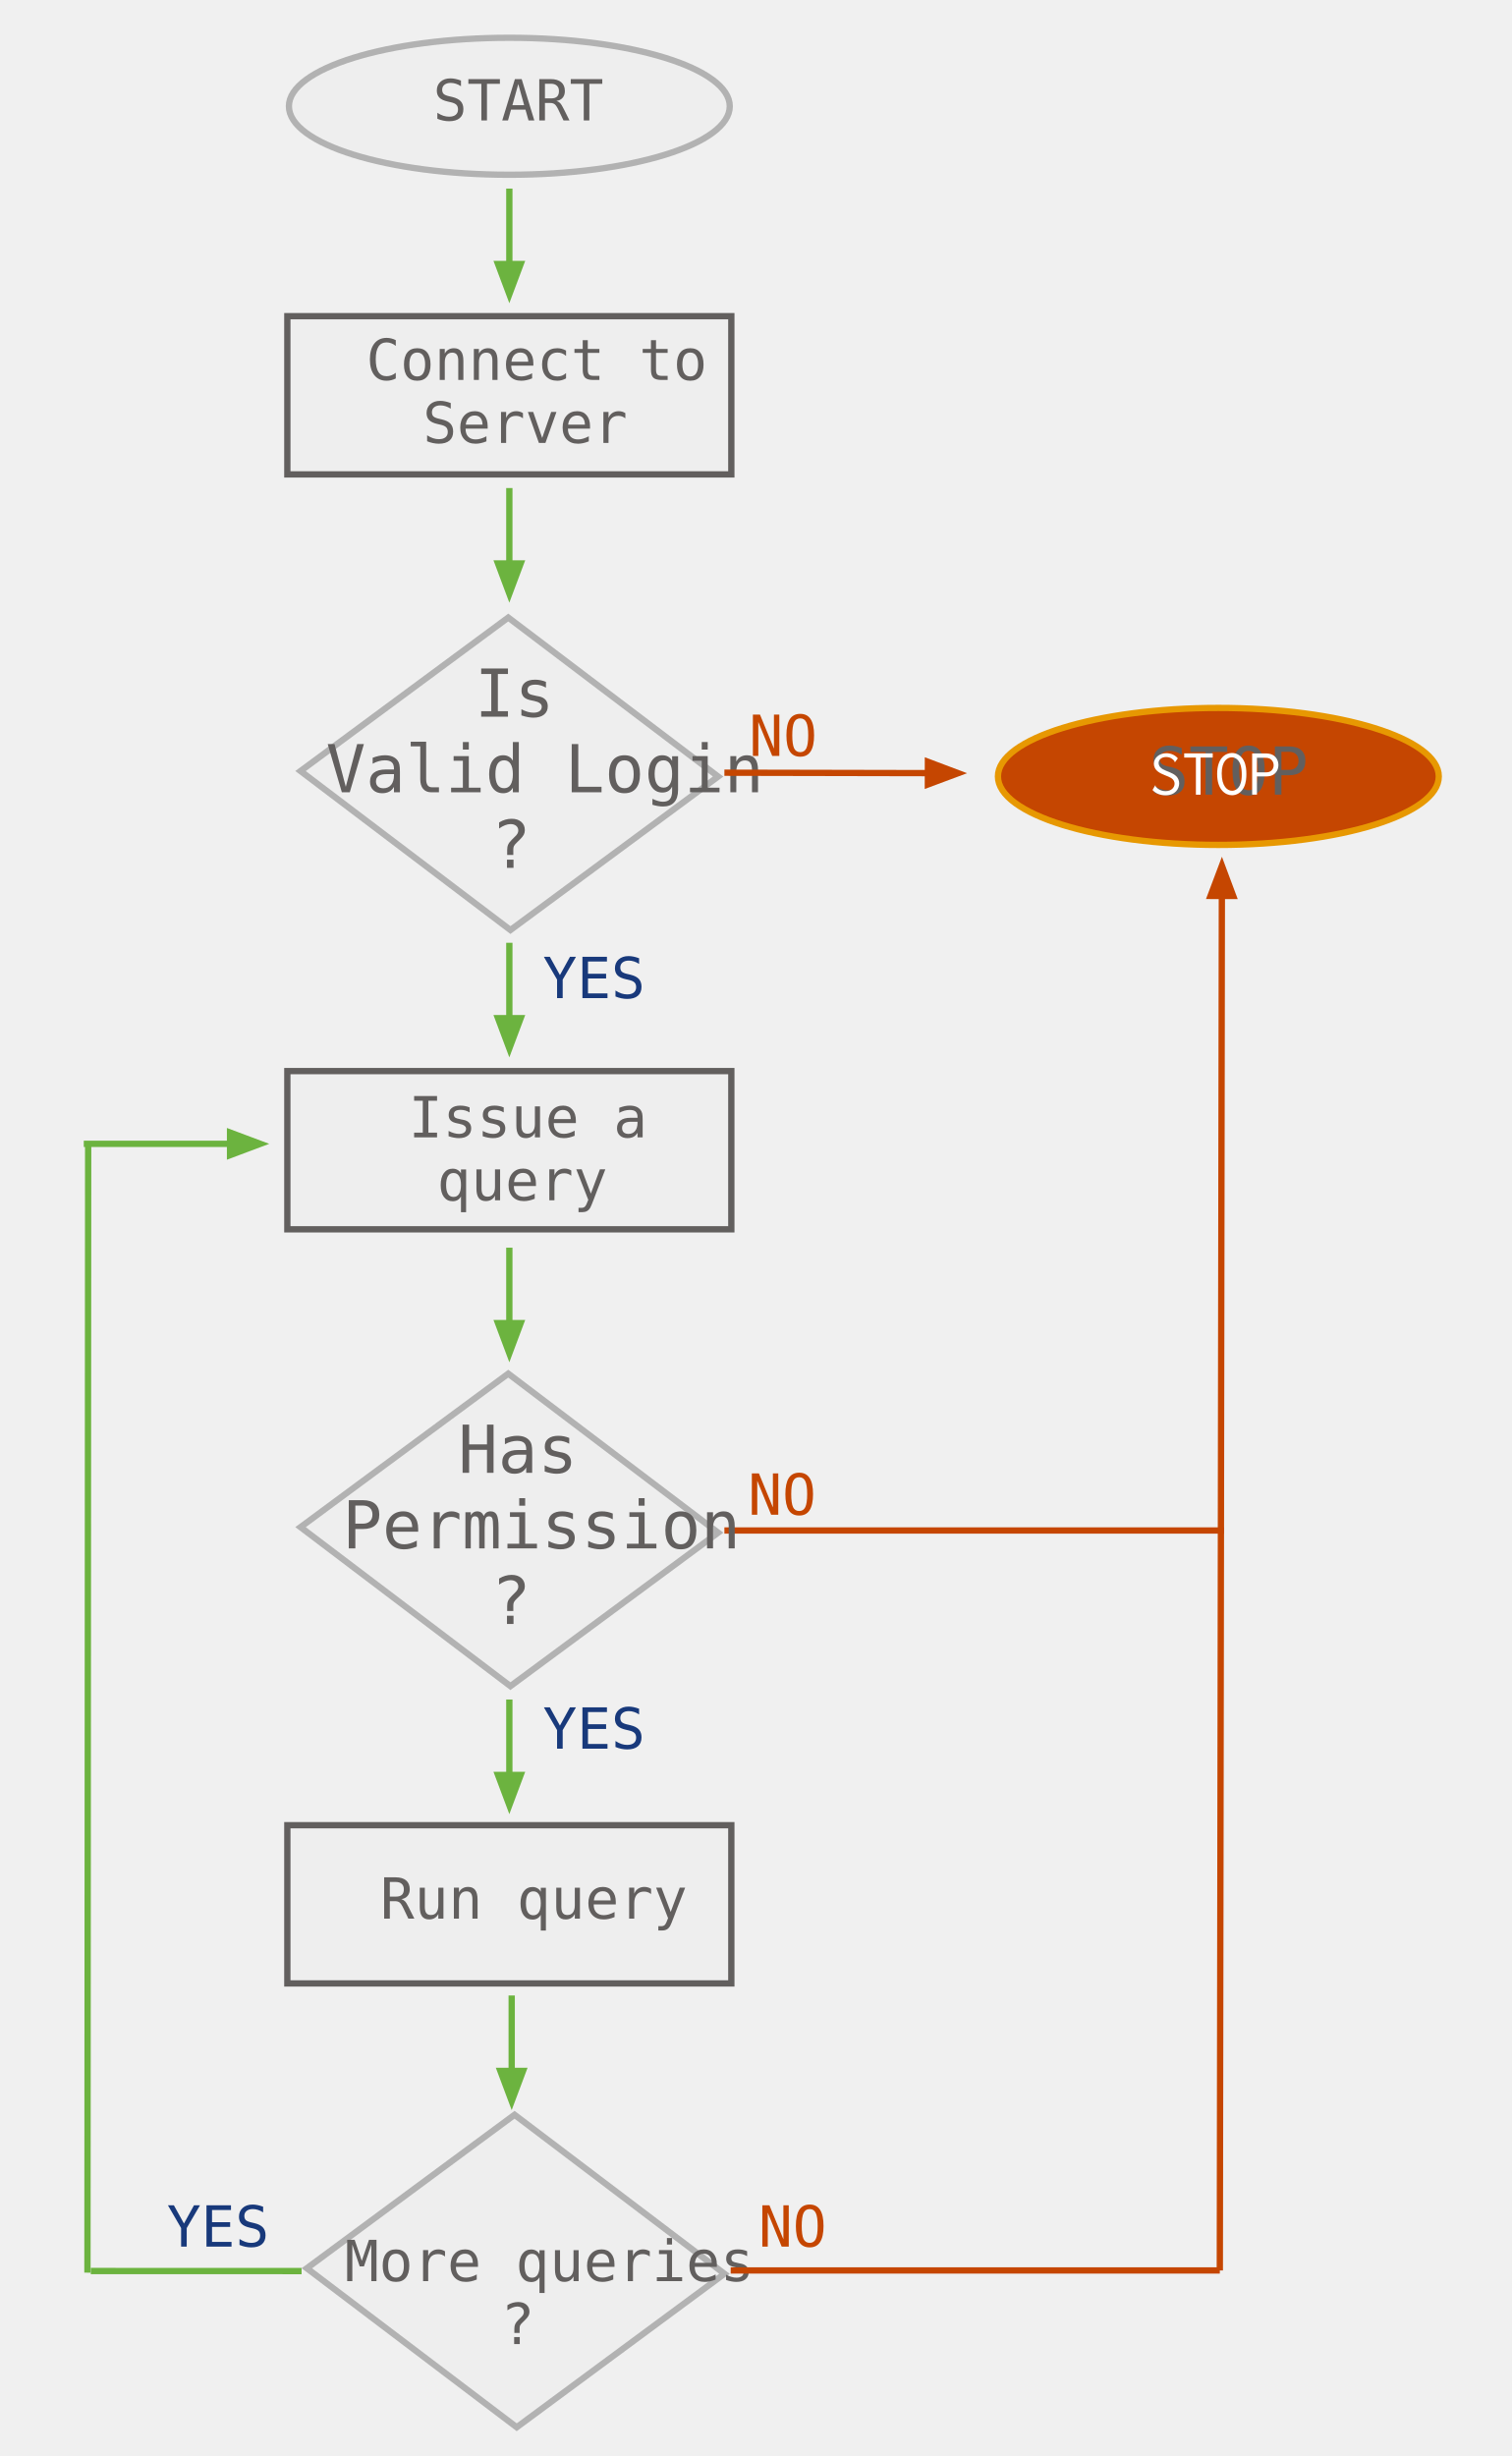
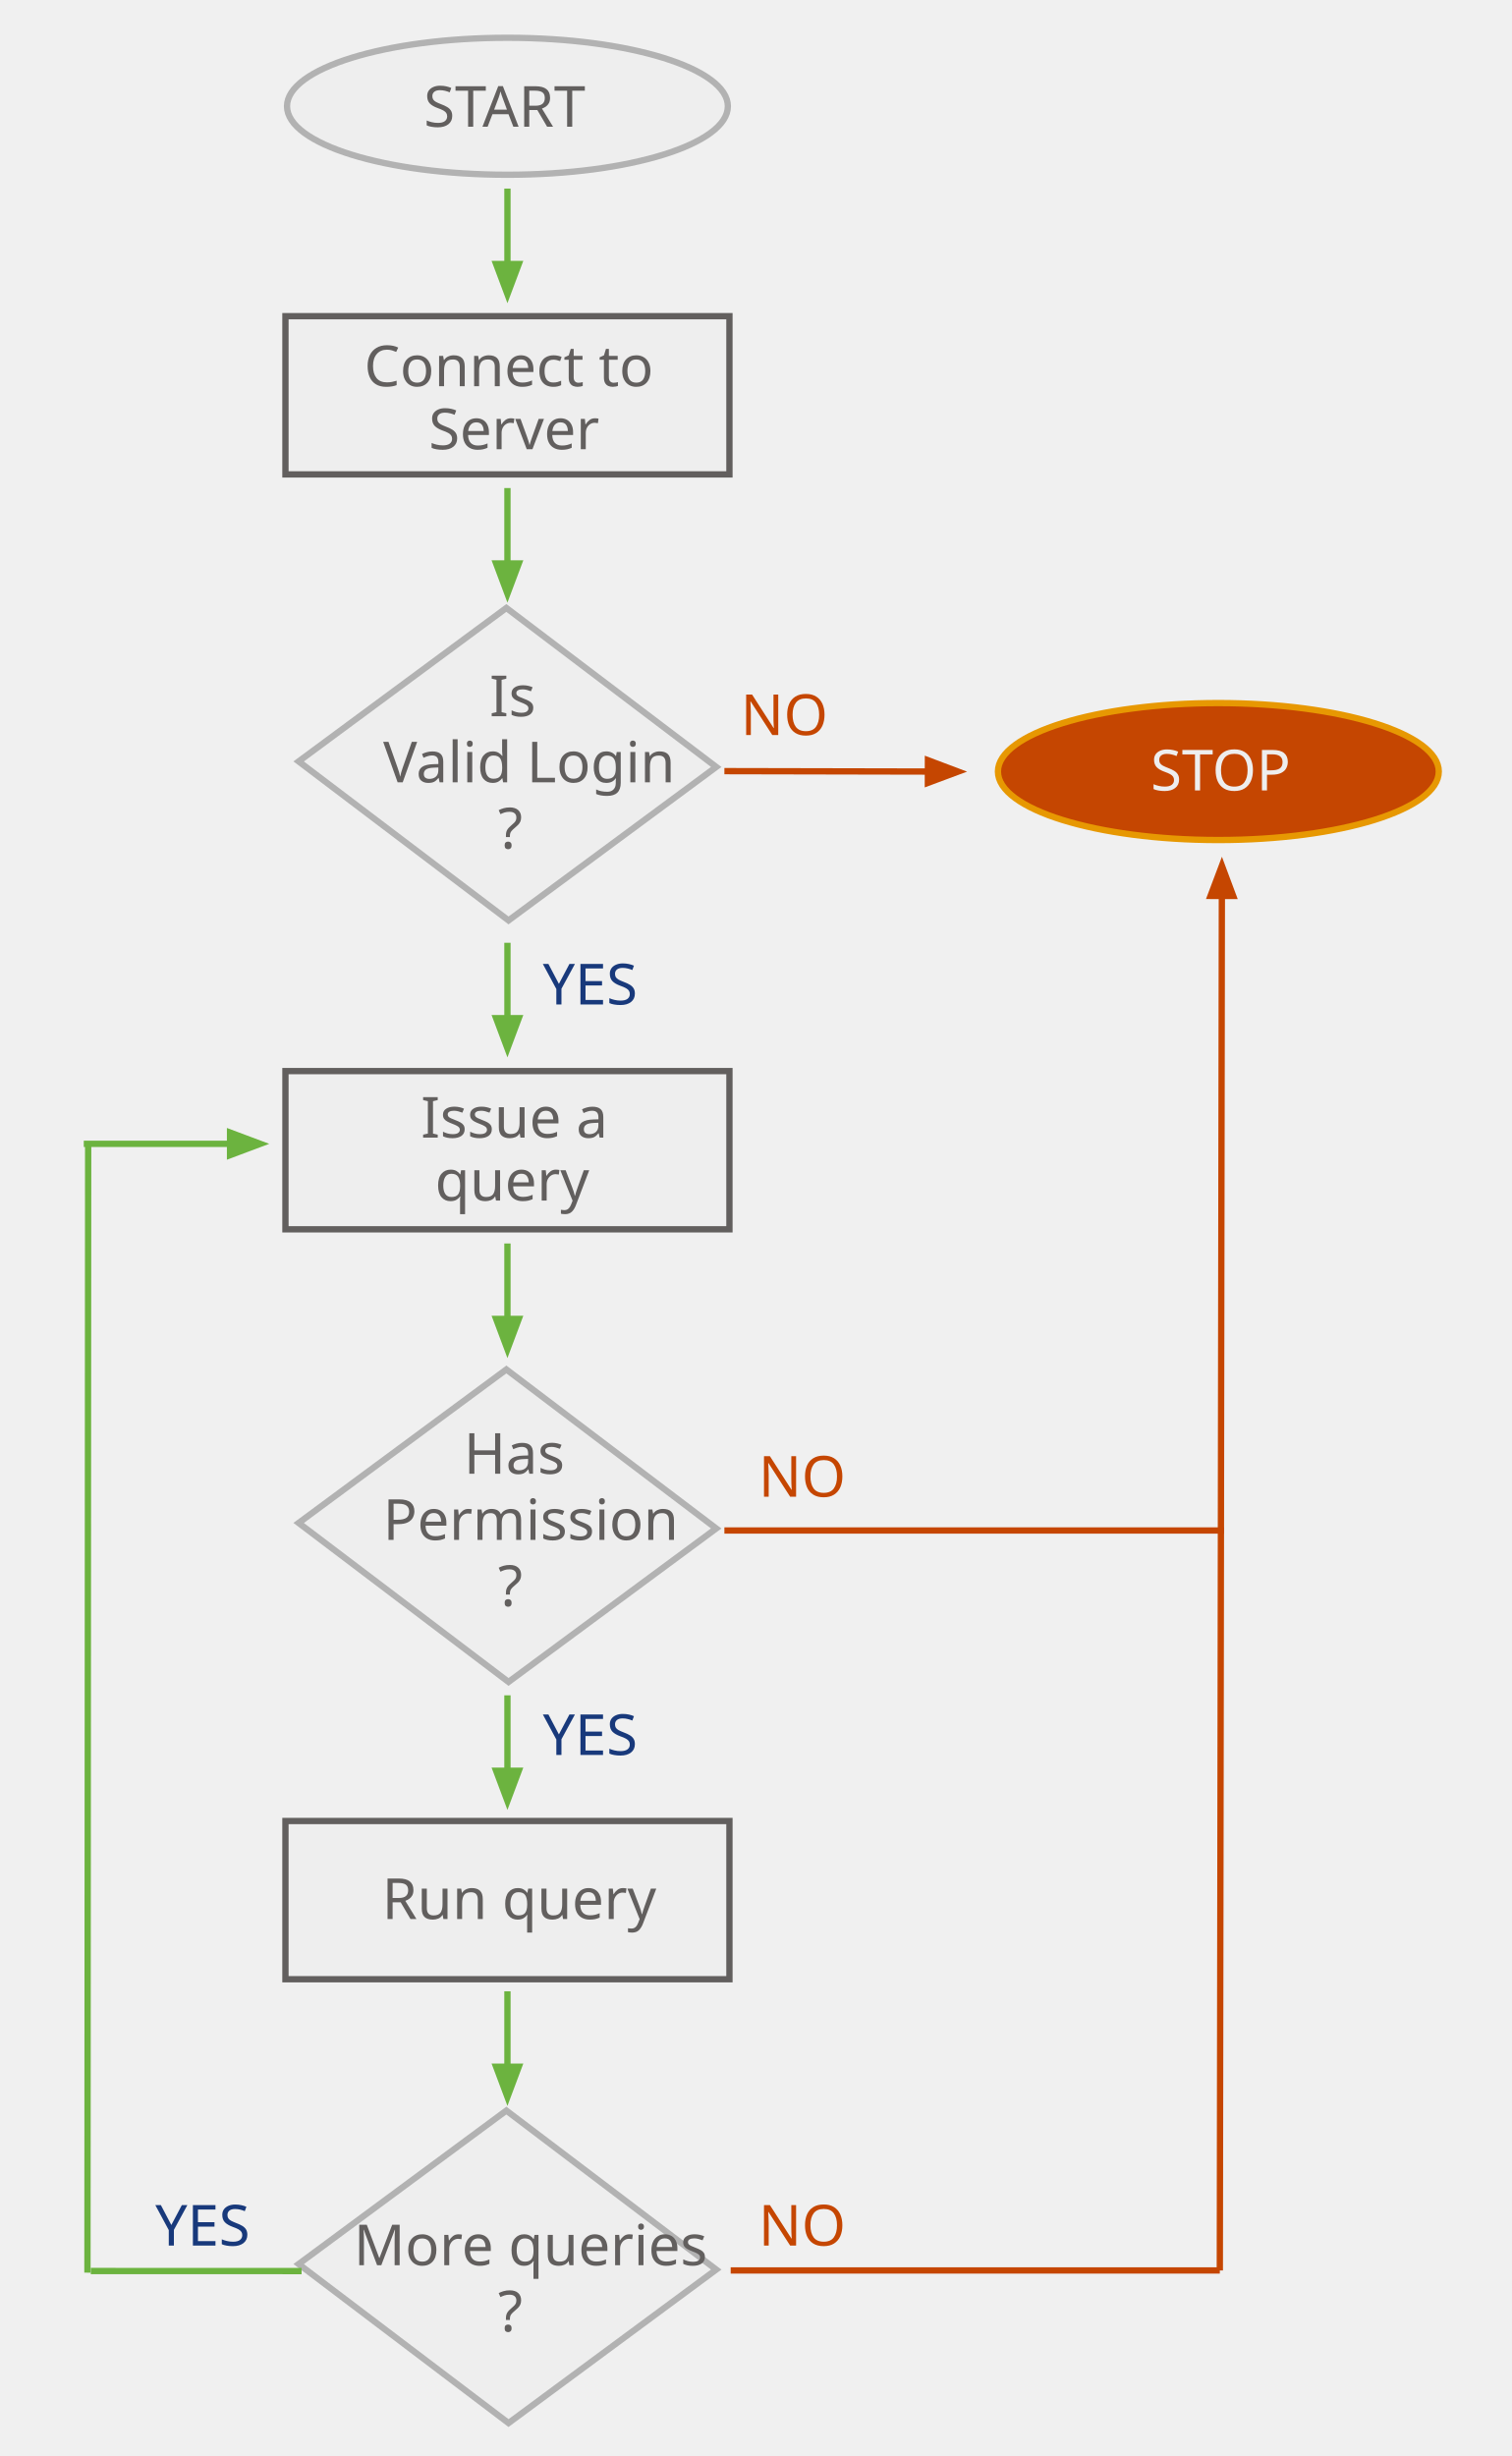
<svg xmlns="http://www.w3.org/2000/svg" version="1.1" x="0" y="0" width="480" height="780" viewBox="0, 0, 480, 780">
  <g id="Layer_1">
    <g>
-       <path d="M161.75,55.5 C123.09,55.5 91.75,45.762 91.75,33.75 C91.75,21.738 123.09,12 161.75,12 C200.41,12 231.75,21.738 231.75,33.75 C231.75,45.762 200.41,55.5 161.75,55.5 z" fill="#EEEEEE" />
-       <path d="M161.75,55.5 C123.09,55.5 91.75,45.762 91.75,33.75 C91.75,21.738 123.09,12 161.75,12 C200.41,12 231.75,21.738 231.75,33.75 C231.75,45.762 200.41,55.5 161.75,55.5 z" fill-opacity="0" stroke="#B2B2B2" stroke-width="2" />
-     </g>
-     <text transform="matrix(1, 0, 0, 1, 161.25, 33.25)">
-       <tspan x="-23.75" y="5" font-family="Inconsolata" font-size="18" fill="#625F5E">START</tspan>
-     </text>
-     <g>
-       <path d="M91.25,100.417 L232.25,100.417 L232.25,150.667 L91.25,150.667 L91.25,100.417 z" fill="#EEEEEE" />
-       <path d="M91.25,100.417 L232.25,100.417 L232.25,150.667 L91.25,150.667 L91.25,100.417 z" fill-opacity="0" stroke="#625F5E" stroke-width="2" />
-     </g>
-     <text transform="matrix(1, 0, 0, 1, 161.25, 125.042)">
-       <tspan x="-45" y="-4.375" font-family="Inconsolata" font-size="18" fill="#625F5E">Connect to</tspan>
-       <tspan x="-27" y="15.625" font-family="Inconsolata" font-size="18" fill="#625F5E">Server</tspan>
-     </text>
-     <g>
-       <path d="M95.441,244.875 L161.405,196.13 L228.059,246.625 L162.095,295.37 L95.441,244.875 z" fill="#EEEEEE" />
-       <path d="M95.441,244.875 L161.405,196.13 L228.059,246.625 L162.095,295.37 L95.441,244.875 z" fill-opacity="0" stroke="#B2B2B2" stroke-width="2" />
-     </g>
-     <text transform="matrix(1, 0, 0, 1, 161.25, 248.25)">
-       <tspan x="-10.5" y="-20.625" font-family="Inconsolata" font-size="21" fill="#625F5E">Is</tspan>
-       <tspan x="-57.75" y="3.375" font-family="Inconsolata" font-size="21" fill="#625F5E">Valid Login</tspan>
-       <tspan x="-5.25" y="27.375" font-family="Inconsolata" font-size="21" fill="#625F5E">?</tspan>
-     </text>
-     <g>
-       <path d="M91.25,340.167 L232.25,340.167 L232.25,390.417 L91.25,390.417 L91.25,340.167 z" fill="#EEEEEE" />
-       <path d="M91.25,340.167 L232.25,340.167 L232.25,390.417 L91.25,390.417 L91.25,340.167 z" fill-opacity="0" stroke="#625F5E" stroke-width="2" />
-     </g>
-     <text transform="matrix(1, 0, 0, 1, 161.25, 367.661)">
-       <tspan x="-31.5" y="-6.451" font-family="Inconsolata" font-size="18" fill="#625F5E">Issue a </tspan>
-       <tspan x="-22.5" y="13.549" font-family="Inconsolata" font-size="18" fill="#625F5E">query</tspan>
-     </text>
-     <g>
-       <path d="M161.75,59.893 L161.75,83.843" fill-opacity="0" stroke="#6CB33F" stroke-width="2" />
-       <path d="M158.15,83.843 L161.75,93.443 L165.35,83.843 z" fill="#6CB33F" fill-opacity="1" stroke="#6CB33F" stroke-width="2" stroke-opacity="1" />
+       <g>
+         <path d="M94.839,241.823 L160.803,193.078 L227.457,243.573 L161.493,292.318 L94.839,241.823 z" fill="#EEEEEE" />
+         <path d="M94.839,241.823 L160.803,193.078 L227.457,243.573 L161.493,292.318 L94.839,241.823 z" fill-opacity="0" stroke="#B2B2B2" stroke-width="2" />
+       </g>
+       <text transform="matrix(1, 0, 0, 1, 161.148, 242.698)">
+         <tspan x="-5.713" y="-15.24" font-family="GillSans" font-size="18" fill="#625F5E">Is</tspan>
+         <tspan x="-39.463" y="5.76" font-family="GillSans" font-size="18" fill="#625F5E">Valid Login</tspan>
+         <tspan x="-2.997" y="26.76" font-family="GillSans" font-size="18" fill="#625F5E">?</tspan>
+       </text>
    </g>
    <g>
-       <path d="M161.75,155 L161.75,178.95" fill-opacity="0" stroke="#6CB33F" stroke-width="2" />
-       <path d="M158.15,178.95 L161.75,188.55 L165.35,178.95 z" fill="#6CB33F" fill-opacity="1" stroke="#6CB33F" stroke-width="2" stroke-opacity="1" />
+       <g>
+         <path d="M90.648,340.167 L231.648,340.167 L231.648,390.417 L90.648,390.417 L90.648,340.167 z" fill="#EEEEEE" />
+         <path d="M90.648,340.167 L231.648,340.167 L231.648,390.417 L90.648,390.417 L90.648,340.167 z" fill-opacity="0" stroke="#625F5E" stroke-width="2" />
+       </g>
+       <g>
+         <text transform="matrix(1, 0, 0, 1, 161.148, 355.292)">
+           <tspan x="-27.5" y="6" font-family="GillSans" font-size="18" fill="#625F5E">Issue a</tspan>
+           <tspan x="21.156" y="6" font-family="Inconsolata" font-size="18" fill="#625F5E"> </tspan>
+         </text>
+         <text transform="matrix(1, 0, 0, 1, 161.148, 375.292)">
+           <tspan x="-23" y="6" font-family="GillSans" font-size="18" fill="#625F5E">query</tspan>
+         </text>
+       </g>
    </g>
    <g>
-       <path d="M161.75,299.417 L161.75,323.367" fill-opacity="0" stroke="#6CB33F" stroke-width="2" />
-       <path d="M158.15,323.367 L161.75,332.967 L165.35,323.367 z" fill="#6CB33F" fill-opacity="1" stroke="#6CB33F" stroke-width="2" stroke-opacity="1" />
+       <g>
+         <path d="M161.148,55.5 C122.488,55.5 91.148,45.762 91.148,33.75 C91.148,21.738 122.488,12 161.148,12 C199.808,12 231.148,21.738 231.148,33.75 C231.148,45.762 199.808,55.5 161.148,55.5 z" fill="#EEEEEE" />
+         <path d="M161.148,55.5 C122.488,55.5 91.148,45.762 91.148,33.75 C91.148,21.738 122.488,12 161.148,12 C199.808,12 231.148,21.738 231.148,33.75 C231.148,45.762 199.808,55.5 161.148,55.5 z" fill-opacity="0" stroke="#B2B2B2" stroke-width="2" />
+       </g>
+       <text transform="matrix(1, 0, 0, 1, 161.148, 34.75)">
+         <tspan x="-26.563" y="5.5" font-family="GillSans" font-size="18" fill="#625F5E">START</tspan>
+       </text>
+       <g>
+         <path d="M90.648,100.417 L231.648,100.417 L231.648,150.667 L90.648,150.667 L90.648,100.417 z" fill="#EEEEEE" />
+         <path d="M90.648,100.417 L231.648,100.417 L231.648,150.667 L90.648,150.667 L90.648,100.417 z" fill-opacity="0" stroke="#625F5E" stroke-width="2" />
+       </g>
+       <text transform="matrix(1, 0, 0, 1, 161.148, 116.667)">
+         <tspan x="-45.5" y="6" font-family="GillSans" font-size="18" fill="#625F5E">Connect to</tspan>
+       </text>
+       <text transform="matrix(1, 0, 0, 1, 161.148, 136.667)">
+         <tspan x="-25" y="6" font-family="GillSans" font-size="18" fill="#625F5E">Server</tspan>
+       </text>
+       <g>
+         <path d="M161.148,59.893 L161.148,83.843" fill-opacity="0" stroke="#6CB33F" stroke-width="2" />
+         <g>
+           <path d="M157.548,83.843 L161.148,93.443 L164.748,83.843 z" fill="#6CB33F" />
+           <path d="M157.548,83.843 L161.148,93.443 L164.748,83.843 z" fill-opacity="0" stroke="#6CB33F" stroke-width="2" />
+         </g>
+       </g>
+       <g>
+         <path d="M161.148,155 L161.148,178.95" fill-opacity="0" stroke="#6CB33F" stroke-width="2" />
+         <g>
+           <path d="M157.548,178.95 L161.148,188.55 L164.748,178.95 z" fill="#6CB33F" />
+           <path d="M157.548,178.95 L161.148,188.55 L164.748,178.95 z" fill-opacity="0" stroke="#6CB33F" stroke-width="2" />
+         </g>
+       </g>
    </g>
    <g>
-       <path d="M161.75,396.25 L161.75,420.2" fill-opacity="0" stroke="#6CB33F" stroke-width="2" />
-       <path d="M158.15,420.2 L161.75,429.8 L165.35,420.2 z" fill="#6CB33F" fill-opacity="1" stroke="#6CB33F" stroke-width="2" stroke-opacity="1" />
+       <path d="M161.148,299.417 L161.148,323.367" fill-opacity="0" stroke="#6CB33F" stroke-width="2" />
+       <g>
+         <path d="M157.548,323.367 L161.148,332.967 L164.748,323.367 z" fill="#6CB33F" />
+         <path d="M157.548,323.367 L161.148,332.967 L164.748,323.367 z" fill-opacity="0" stroke="#6CB33F" stroke-width="2" />
+       </g>
    </g>
    <g>
-       <path d="M230.046,245.404 L294.674,245.536" fill-opacity="0" stroke="#C54601" stroke-width="2" />
-       <path d="M294.667,249.136 L304.274,245.555 L294.681,241.936 z" fill="#C54601" fill-opacity="1" stroke="#C54601" stroke-width="2" stroke-opacity="1" />
+       <path d="M161.148,394.917 L161.148,418.867" fill-opacity="0" stroke="#6CB33F" stroke-width="2" />
+       <g>
+         <path d="M157.548,418.867 L161.148,428.467 L164.748,418.867 z" fill="#6CB33F" />
+         <path d="M157.548,418.867 L161.148,428.467 L164.748,418.867 z" fill-opacity="0" stroke="#6CB33F" stroke-width="2" />
+       </g>
+     </g>
+     <g>
+       <path d="M230.046,244.904 L294.674,245.036" fill-opacity="0" stroke="#C54601" stroke-width="2" />
+       <g>
+         <path d="M294.667,248.636 L304.274,245.055 L294.681,241.436 z" fill="#C54601" />
+         <path d="M294.667,248.636 L304.274,245.055 L294.681,241.436 z" fill-opacity="0" stroke="#C54601" stroke-width="2" />
+       </g>
    </g>
    <path d="M230.046,486.071 L388.712,486.071" fill-opacity="0" stroke="#C54601" stroke-width="2" />
    <g>
      <path d="M387.379,721.071 L388.028,284.537" fill-opacity="0" stroke="#C54601" stroke-width="2" />
-       <path d="M391.628,284.543 L388.043,274.937 L384.428,284.532 z" fill="#C54601" fill-opacity="1" stroke="#C54601" stroke-width="2" stroke-opacity="1" />
-     </g>
-     <g>
-       <path d="M91.25,579.667 L232.25,579.667 L232.25,629.917 L91.25,629.917 L91.25,579.667 z" fill="#EEEEEE" />
-       <path d="M91.25,579.667 L232.25,579.667 L232.25,629.917 L91.25,629.917 L91.25,579.667 z" fill-opacity="0" stroke="#625F5E" stroke-width="2" />
-     </g>
-     <text transform="matrix(1, 0, 0, 1, 161.25, 604.357)">
-       <tspan x="-40.5" y="4.989" font-family="Inconsolata" font-size="18" fill="#625F5E">Run query</tspan>
-     </text>
-     <g>
-       <path d="M161.75,539.75 L161.75,563.7" fill-opacity="0" stroke="#6CB33F" stroke-width="2" />
-       <path d="M158.15,563.7 L161.75,573.3 L165.35,563.7 z" fill="#6CB33F" fill-opacity="1" stroke="#6CB33F" stroke-width="2" stroke-opacity="1" />
+       <g>
+         <path d="M391.628,284.543 L388.043,274.937 L384.428,284.532 z" fill="#C54601" />
+         <path d="M391.628,284.543 L388.043,274.937 L384.428,284.532 z" fill-opacity="0" stroke="#C54601" stroke-width="2" />
+       </g>
    </g>
    <g>
      <g>
-         <path d="M386.917,268.333 C348.257,268.333 316.917,258.595 316.917,246.583 C316.917,234.571 348.257,224.833 386.917,224.833 C425.577,224.833 456.917,234.571 456.917,246.583 C456.917,258.595 425.577,268.333 386.917,268.333 z" fill="#C54601" />
-         <path d="M386.917,268.333 C348.257,268.333 316.917,258.595 316.917,246.583 C316.917,234.571 348.257,224.833 386.917,224.833 C425.577,224.833 456.917,234.571 456.917,246.583 C456.917,258.595 425.577,268.333 386.917,268.333 z" fill-opacity="0" stroke="#E79802" stroke-width="2" />
+         <path d="M90.648,578.334 L231.648,578.334 L231.648,628.584 L90.648,628.584 L90.648,578.334 z" fill="#EEEEEE" />
+         <path d="M90.648,578.334 L231.648,578.334 L231.648,628.584 L90.648,628.584 L90.648,578.334 z" fill-opacity="0" stroke="#625F5E" stroke-width="2" />
      </g>
+       <text transform="matrix(1, 0, 0, 1, 161.148, 603.459)">
+         <tspan x="-39.823" y="6" font-family="GillSans" font-size="18" fill="#625F5E">Run query</tspan>
+       </text>
+     </g>
+     <g>
+       <path d="M161.148,538.417 L161.148,562.367" fill-opacity="0" stroke="#6CB33F" stroke-width="2" />
      <g>
-         <text transform="matrix(1, 0, 0, 1, 386.417, 246.083)">
-           <tspan x="-21.5" y="6.284" font-family="Inconsolata" font-size="21" fill="#625F5E">STOP</tspan>
-         </text>
-         <path d="M374.051,240.841 C373.164,239.788 371.848,239.209 370.422,239.209 C368.059,239.209 366.435,240.773 366.435,242.562 C366.435,243.325 366.735,244.309 367.826,245.114 C369.038,246.009 370.927,246.462 371.915,247.082 C372.774,247.62 373.013,248.303 373.013,248.889 C373.013,250.027 372.056,251.262 370.156,251.262 C368.72,251.262 367.613,250.56 367.028,249.819 C366.963,249.736 366.968,249.683 366.969,249.596 C366.97,249.561 366.974,249.446 366.874,249.395 L366.004,250.899 C367.033,252.02 368.499,252.586 370.113,252.586 C373.298,252.586 374.475,250.451 374.475,248.804 C374.475,248.12 374.277,247.206 373.458,246.435 C372.32,245.363 370.476,244.991 369.279,244.291 C368.184,243.65 367.942,242.874 367.942,242.339 C367.942,241.336 368.807,240.421 370.305,240.421 C371.524,240.421 372.461,240.978 372.968,241.717 C373.024,241.798 373.013,241.842 373.016,241.919 C373.02,242.036 373.08,242.077 373.126,242.091 z M376.069,239.264 L376.069,240.587 L379.784,240.587 L379.784,252.385 L381.27,252.385 L381.27,240.587 L385.131,240.587 L385.131,239.264 z M395.812,245.852 C395.812,244.627 395.724,243.002 395.011,241.604 C394.153,239.922 392.665,239.137 391.24,239.137 C389.289,239.137 386.533,240.662 386.533,245.804 C386.533,250.946 389.251,252.566 391.254,252.566 C392.666,252.566 394.172,251.779 395.034,250.035 C395.729,248.629 395.812,247.001 395.812,245.852 z M391.179,240.514 C392.107,240.514 393.226,241.066 393.836,242.583 C394.278,243.683 394.345,244.936 394.345,246.044 C394.345,246.901 394.296,248.236 393.76,249.364 C393.154,250.637 392.14,251.135 391.26,251.135 C389.788,251.135 387.982,249.774 387.982,245.613 C387.982,241.712 389.804,240.514 391.179,240.514 z M397.649,239.282 L397.649,252.367 L399.171,252.367 L399.171,246.586 L401.745,246.586 C402.56,246.586 403.344,246.565 404.139,246.161 C405.349,245.546 405.986,244.293 405.986,242.966 C405.986,241.643 405.348,240.363 404.112,239.726 C403.292,239.304 402.48,239.282 401.636,239.282 z M399.171,240.659 L401.636,240.659 C402.183,240.659 402.709,240.673 403.242,240.94 C404.058,241.35 404.481,242.182 404.481,243.034 C404.481,243.868 404.077,244.648 403.318,245.031 C402.814,245.287 402.315,245.299 401.799,245.299 L399.153,245.299 z" fill="#FFFFFF" />
+         <path d="M157.548,562.367 L161.148,571.967 L164.748,562.367 z" fill="#6CB33F" />
+         <path d="M157.548,562.367 L161.148,571.967 L164.748,562.367 z" fill-opacity="0" stroke="#6CB33F" stroke-width="2" />
      </g>
    </g>
    <g>
-       <path d="M95.441,485.005 L161.405,436.26 L228.059,486.755 L162.095,535.5 L95.441,485.005 z" fill="#EEEEEE" />
-       <path d="M95.441,485.005 L161.405,436.26 L228.059,486.755 L162.095,535.5 L95.441,485.005 z" fill-opacity="0" stroke="#B2B2B2" stroke-width="2" />
+       <g>
+         <path d="M386.917,266.786 C348.257,266.786 316.917,257.048 316.917,245.036 C316.917,233.024 348.257,223.286 386.917,223.286 C425.577,223.286 456.917,233.024 456.917,245.036 C456.917,257.048 425.577,266.786 386.917,266.786 z" fill="#C54601" />
+         <path d="M386.917,266.786 C348.257,266.786 316.917,257.048 316.917,245.036 C316.917,233.024 348.257,223.286 386.917,223.286 C425.577,223.286 456.917,233.024 456.917,245.036 C456.917,257.048 425.577,266.786 386.917,266.786 z" fill-opacity="0" stroke="#E79802" stroke-width="2" />
+       </g>
+       <g>
+         <text transform="matrix(1, 0, 0, 1, 386.917, 245.036)">
+           <tspan x="-21.5" y="6" font-family="GillSans" font-size="18" fill="#EEEEEE">STOP</tspan>
+         </text>
+       </g>
    </g>
-     <text transform="matrix(1, 0, 0, 1, 161.25, 488.38)">
-       <tspan x="-15.75" y="-20.625" font-family="Inconsolata" font-size="21" fill="#625F5E">Has </tspan>
-       <tspan x="-52.5" y="3.375" font-family="Inconsolata" font-size="21" fill="#625F5E">Permission</tspan>
-       <tspan x="-5.25" y="27.375" font-family="Inconsolata" font-size="21" fill="#625F5E">?</tspan>
+     <g>
+       <g>
+         <path d="M94.839,483.672 L160.803,434.927 L227.457,485.422 L161.493,534.167 L94.839,483.672 z" fill="#EEEEEE" />
+         <path d="M94.839,483.672 L160.803,434.927 L227.457,485.422 L161.493,534.167 L94.839,483.672 z" fill-opacity="0" stroke="#B2B2B2" stroke-width="2" />
+       </g>
+       <text transform="matrix(1, 0, 0, 1, 161.148, 484.547)">
+         <tspan x="-13.865" y="-16.5" font-family="GillSans" font-size="18" fill="#625F5E">Has</tspan>
+         <tspan x="-39.516" y="4.5" font-family="GillSans" font-size="18" fill="#625F5E">Permission</tspan>
+         <tspan x="-2.997" y="25.5" font-family="GillSans" font-size="18" fill="#625F5E">? </tspan>
+       </text>
+     </g>
+     <g>
+       <path d="M94.839,719.042 L160.803,670.297 L227.457,720.792 L161.493,769.537 L94.839,719.042 z" fill="#EEEEEE" />
+       <path d="M94.839,719.042 L160.803,670.297 L227.457,720.792 L161.493,769.537 L94.839,719.042 z" fill-opacity="0" stroke="#B2B2B2" stroke-width="2" />
+     </g>
+     <text transform="matrix(1, 0, 0, 1, 161.148, 723.917)">
+       <tspan x="-48.81" y="-4.5" font-family="GillSans" font-size="18" fill="#625F5E">More queries</tspan>
+       <tspan x="-2.997" y="16.5" font-family="GillSans" font-size="18" fill="#625F5E">?</tspan>
    </text>
    <g>
-       <path d="M97.441,720.375 L163.405,671.63 L230.059,722.125 L164.095,770.87 L97.441,720.375 z" fill="#EEEEEE" />
-       <path d="M97.441,720.375 L163.405,671.63 L230.059,722.125 L164.095,770.87 L97.441,720.375 z" fill-opacity="0" stroke="#B2B2B2" stroke-width="2" />
+       <path d="M161.148,632.417 L161.148,656.367" fill-opacity="0" stroke="#6CB33F" stroke-width="2" />
+       <g>
+         <path d="M157.548,656.367 L161.148,665.967 L164.748,656.367 z" fill="#6CB33F" />
+         <path d="M157.548,656.367 L161.148,665.967 L164.748,656.367 z" fill-opacity="0" stroke="#6CB33F" stroke-width="2" />
+       </g>
    </g>
-     <text transform="matrix(1, 0, 0, 1, 163.5, 731.75)">
-       <tspan x="-54" y="-7.292" font-family="Inconsolata" font-size="18" fill="#625F5E">More queries</tspan>
-       <tspan x="-4.5" y="12.708" font-family="Inconsolata" font-size="18" fill="#625F5E">?</tspan>
-     </text>
-     <g>
-       <path d="M162.5,633.75 L162.5,657.7" fill-opacity="0" stroke="#6CB33F" stroke-width="2" />
-       <path d="M158.9,657.7 L162.5,667.3 L166.1,657.7 z" fill="#6CB33F" fill-opacity="1" stroke="#6CB33F" stroke-width="2" stroke-opacity="1" />
-     </g>
-     <text transform="matrix(1, 0, 0, 1, 185.896, 549.854)">
-       <tspan x="-13.5" y="5.5" font-family="Inconsolata" font-size="18" fill="#18397B">YES</tspan>
+     <text transform="matrix(1, 0, 0, 1, 189.063, 552.187)">
+       <tspan x="-16.667" y="5.167" font-family="GillSans" font-size="18" fill="#18397B">YES</tspan>
    </text>
    <g>
      <path d="M26.604,363.271 L73.054,363.271" fill-opacity="0" stroke="#6CB33F" stroke-width="2" />
-       <path d="M73.054,366.871 L82.654,363.271 L73.054,359.671 z" fill="#6CB33F" fill-opacity="1" stroke="#6CB33F" stroke-width="2" stroke-opacity="1" />
+       <g>
+         <path d="M73.054,366.871 L82.654,363.271 L73.054,359.671 z" fill="#6CB33F" />
+         <path d="M73.054,366.871 L82.654,363.271 L73.054,359.671 z" fill-opacity="0" stroke="#6CB33F" stroke-width="2" />
+       </g>
    </g>
    <path d="M28,364 L27.771,721.771" fill-opacity="0" stroke="#6CB33F" stroke-width="2" />
    <path d="M28.833,721.25 L95.771,721.271" fill-opacity="0" stroke="#6CB33F" stroke-width="2" />
-     <text transform="matrix(1, 0, 0, 1, 66.5, 708)">
-       <tspan x="-13.5" y="5.5" font-family="Inconsolata" font-size="18" fill="#18397B">YES</tspan>
+     <path d="M232.046,721.071 L387.379,721.071" fill-opacity="0" stroke="#C54601" stroke-width="2" />
+     <text transform="matrix(1, 0, 0, 1, 256.046, 706.833)">
+       <tspan x="-15.167" y="6.333" font-family="GillSans" font-size="18" fill="#C54601">NO</tspan>
    </text>
-     <path d="M232.046,721.071 L387.379,721.071" fill-opacity="0" stroke="#C54601" stroke-width="2" />
-     <text transform="matrix(1, 0, 0, 1, 246.546, 475.571)">
-       <tspan x="-9" y="5.5" font-family="Inconsolata" font-size="18" fill="#C54601">NO</tspan>
+     <text transform="matrix(1, 0, 0, 1, 250.379, 228.936)">
+       <tspan x="-15.167" y="4.5" font-family="GillSans" font-size="18" fill="#C54601">NO</tspan>
    </text>
-     <text transform="matrix(1, 0, 0, 1, 249.879, 708)">
-       <tspan x="-9" y="5.5" font-family="Inconsolata" font-size="18" fill="#C54601">NO</tspan>
+     <text transform="matrix(1, 0, 0, 1, 189.063, 312.833)">
+       <tspan x="-16.667" y="6.167" font-family="GillSans" font-size="18" fill="#18397B">YES</tspan>
    </text>
-     <text transform="matrix(1, 0, 0, 1, 246.879, 234.571)">
-       <tspan x="-9" y="5.5" font-family="Inconsolata" font-size="18" fill="#C54601">NO</tspan>
+     <text transform="matrix(1, 0, 0, 1, 65.987, 708)">
+       <tspan x="-16.667" y="5.167" font-family="GillSans" font-size="18" fill="#18397B">YES</tspan>
    </text>
-     <text transform="matrix(1, 0, 0, 1, 185.896, 311.5)">
-       <tspan x="-13.5" y="5.5" font-family="Inconsolata" font-size="18" fill="#18397B">YES</tspan>
+     <text transform="matrix(1, 0, 0, 1, 256.046, 470.833)">
+       <tspan x="-15.167" y="4.5" font-family="GillSans" font-size="18" fill="#C54601">NO</tspan>
    </text>
  </g>
</svg>
